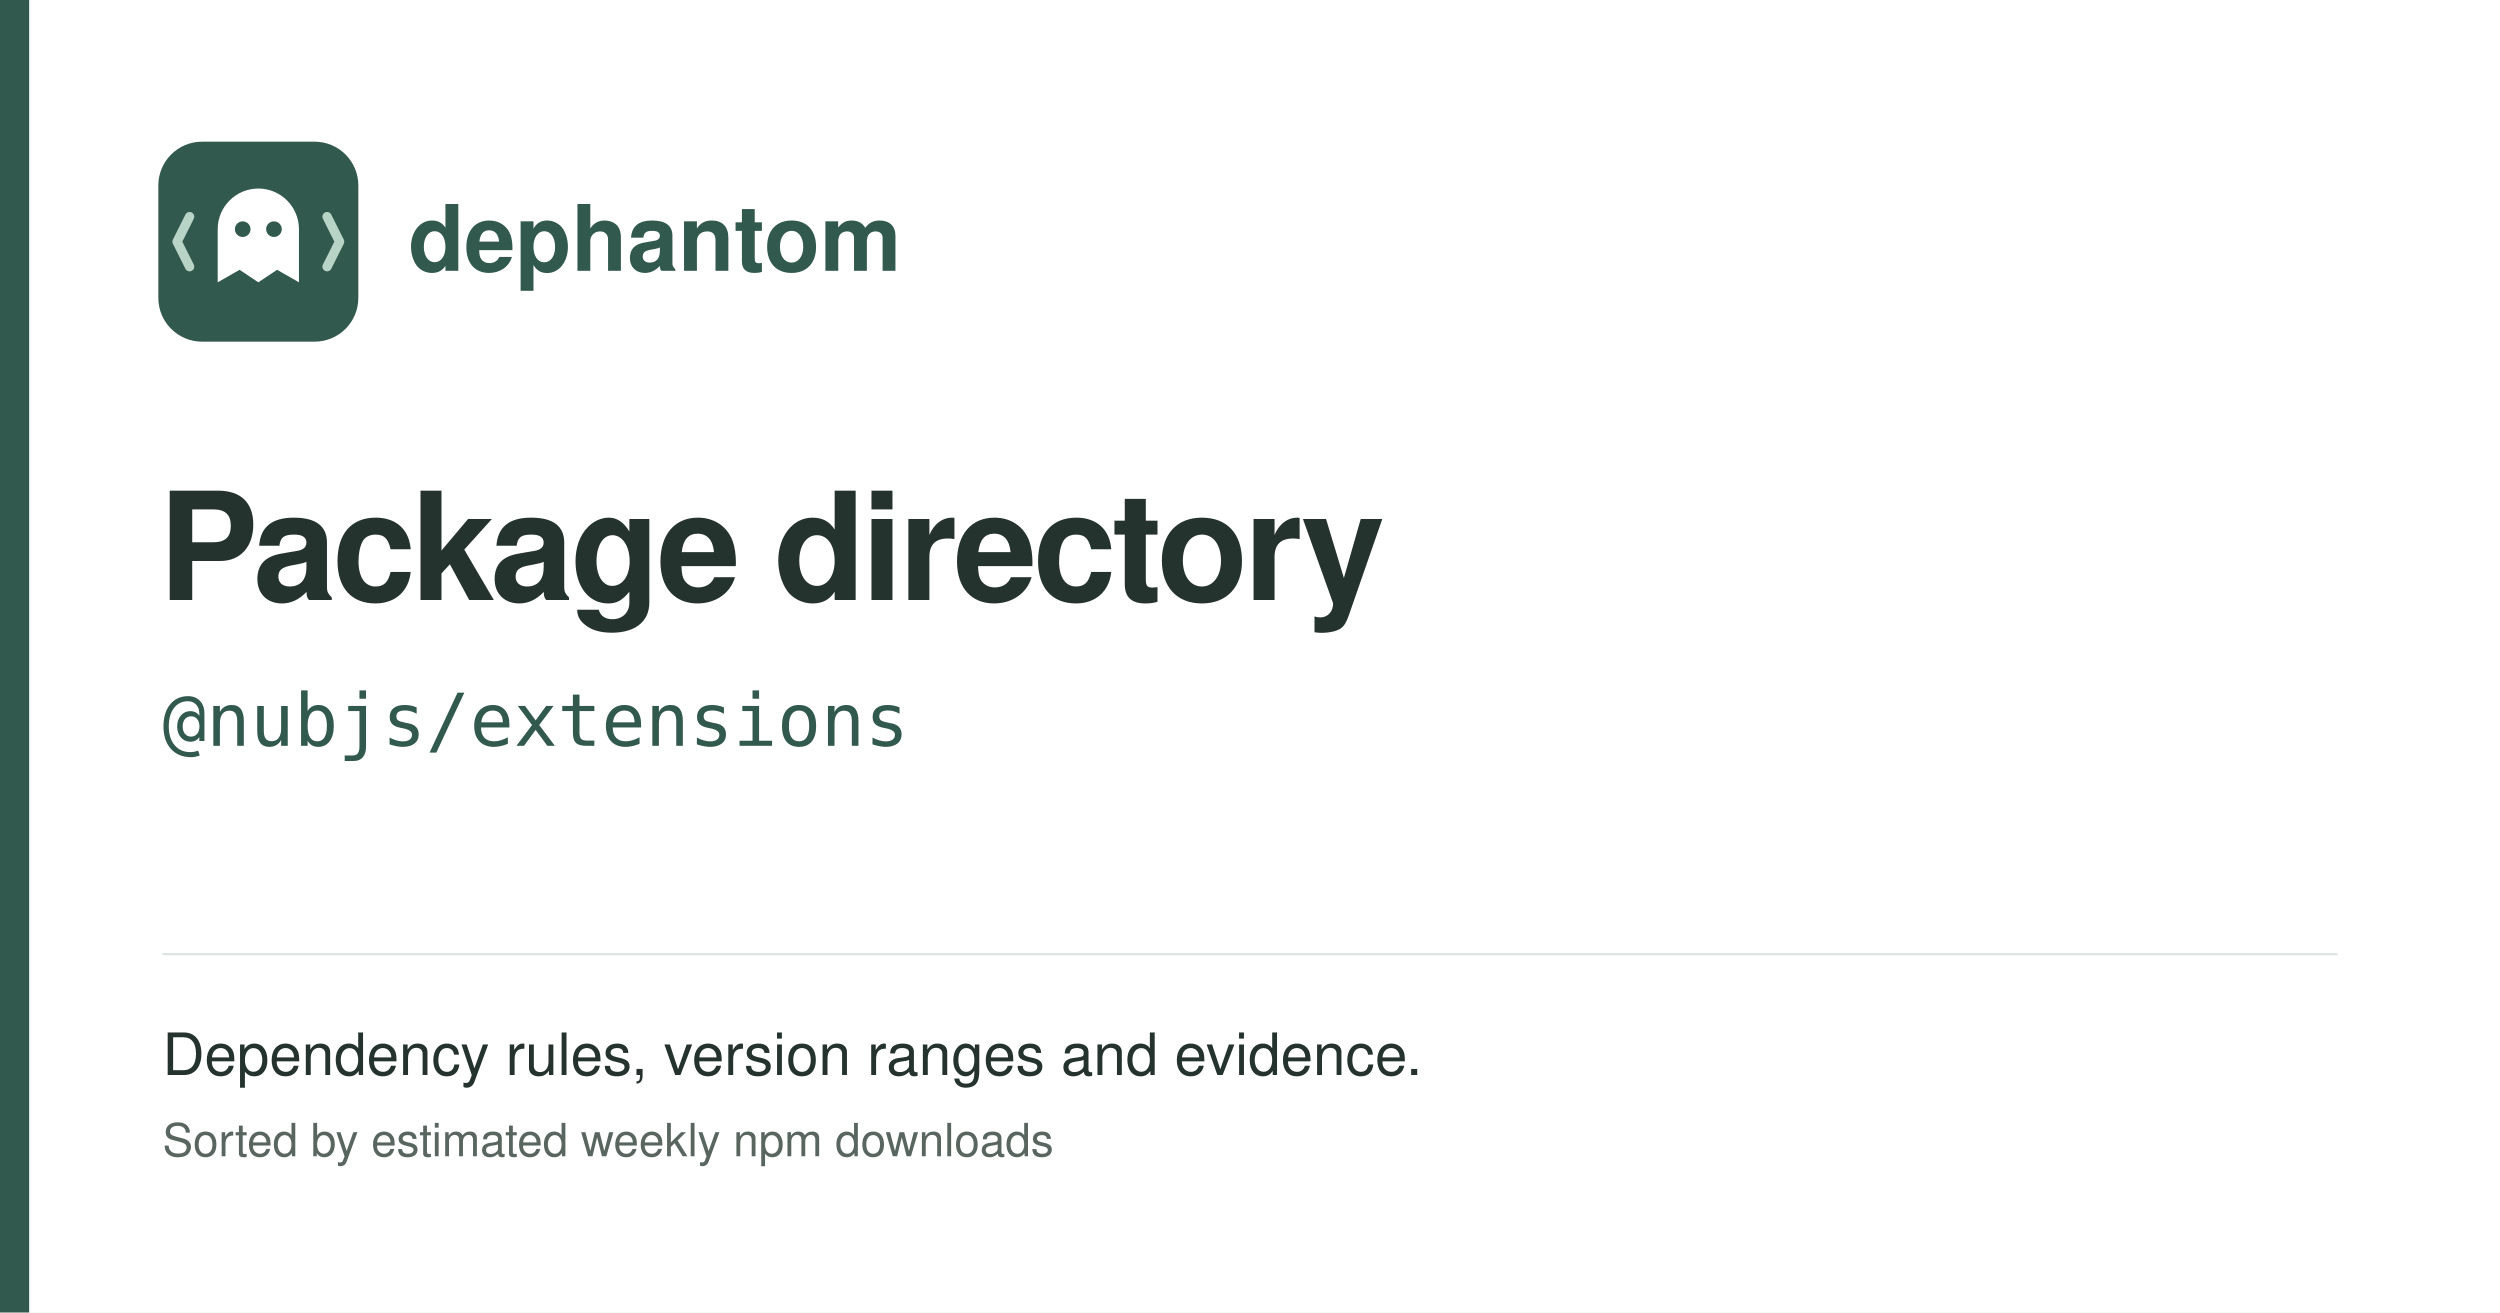
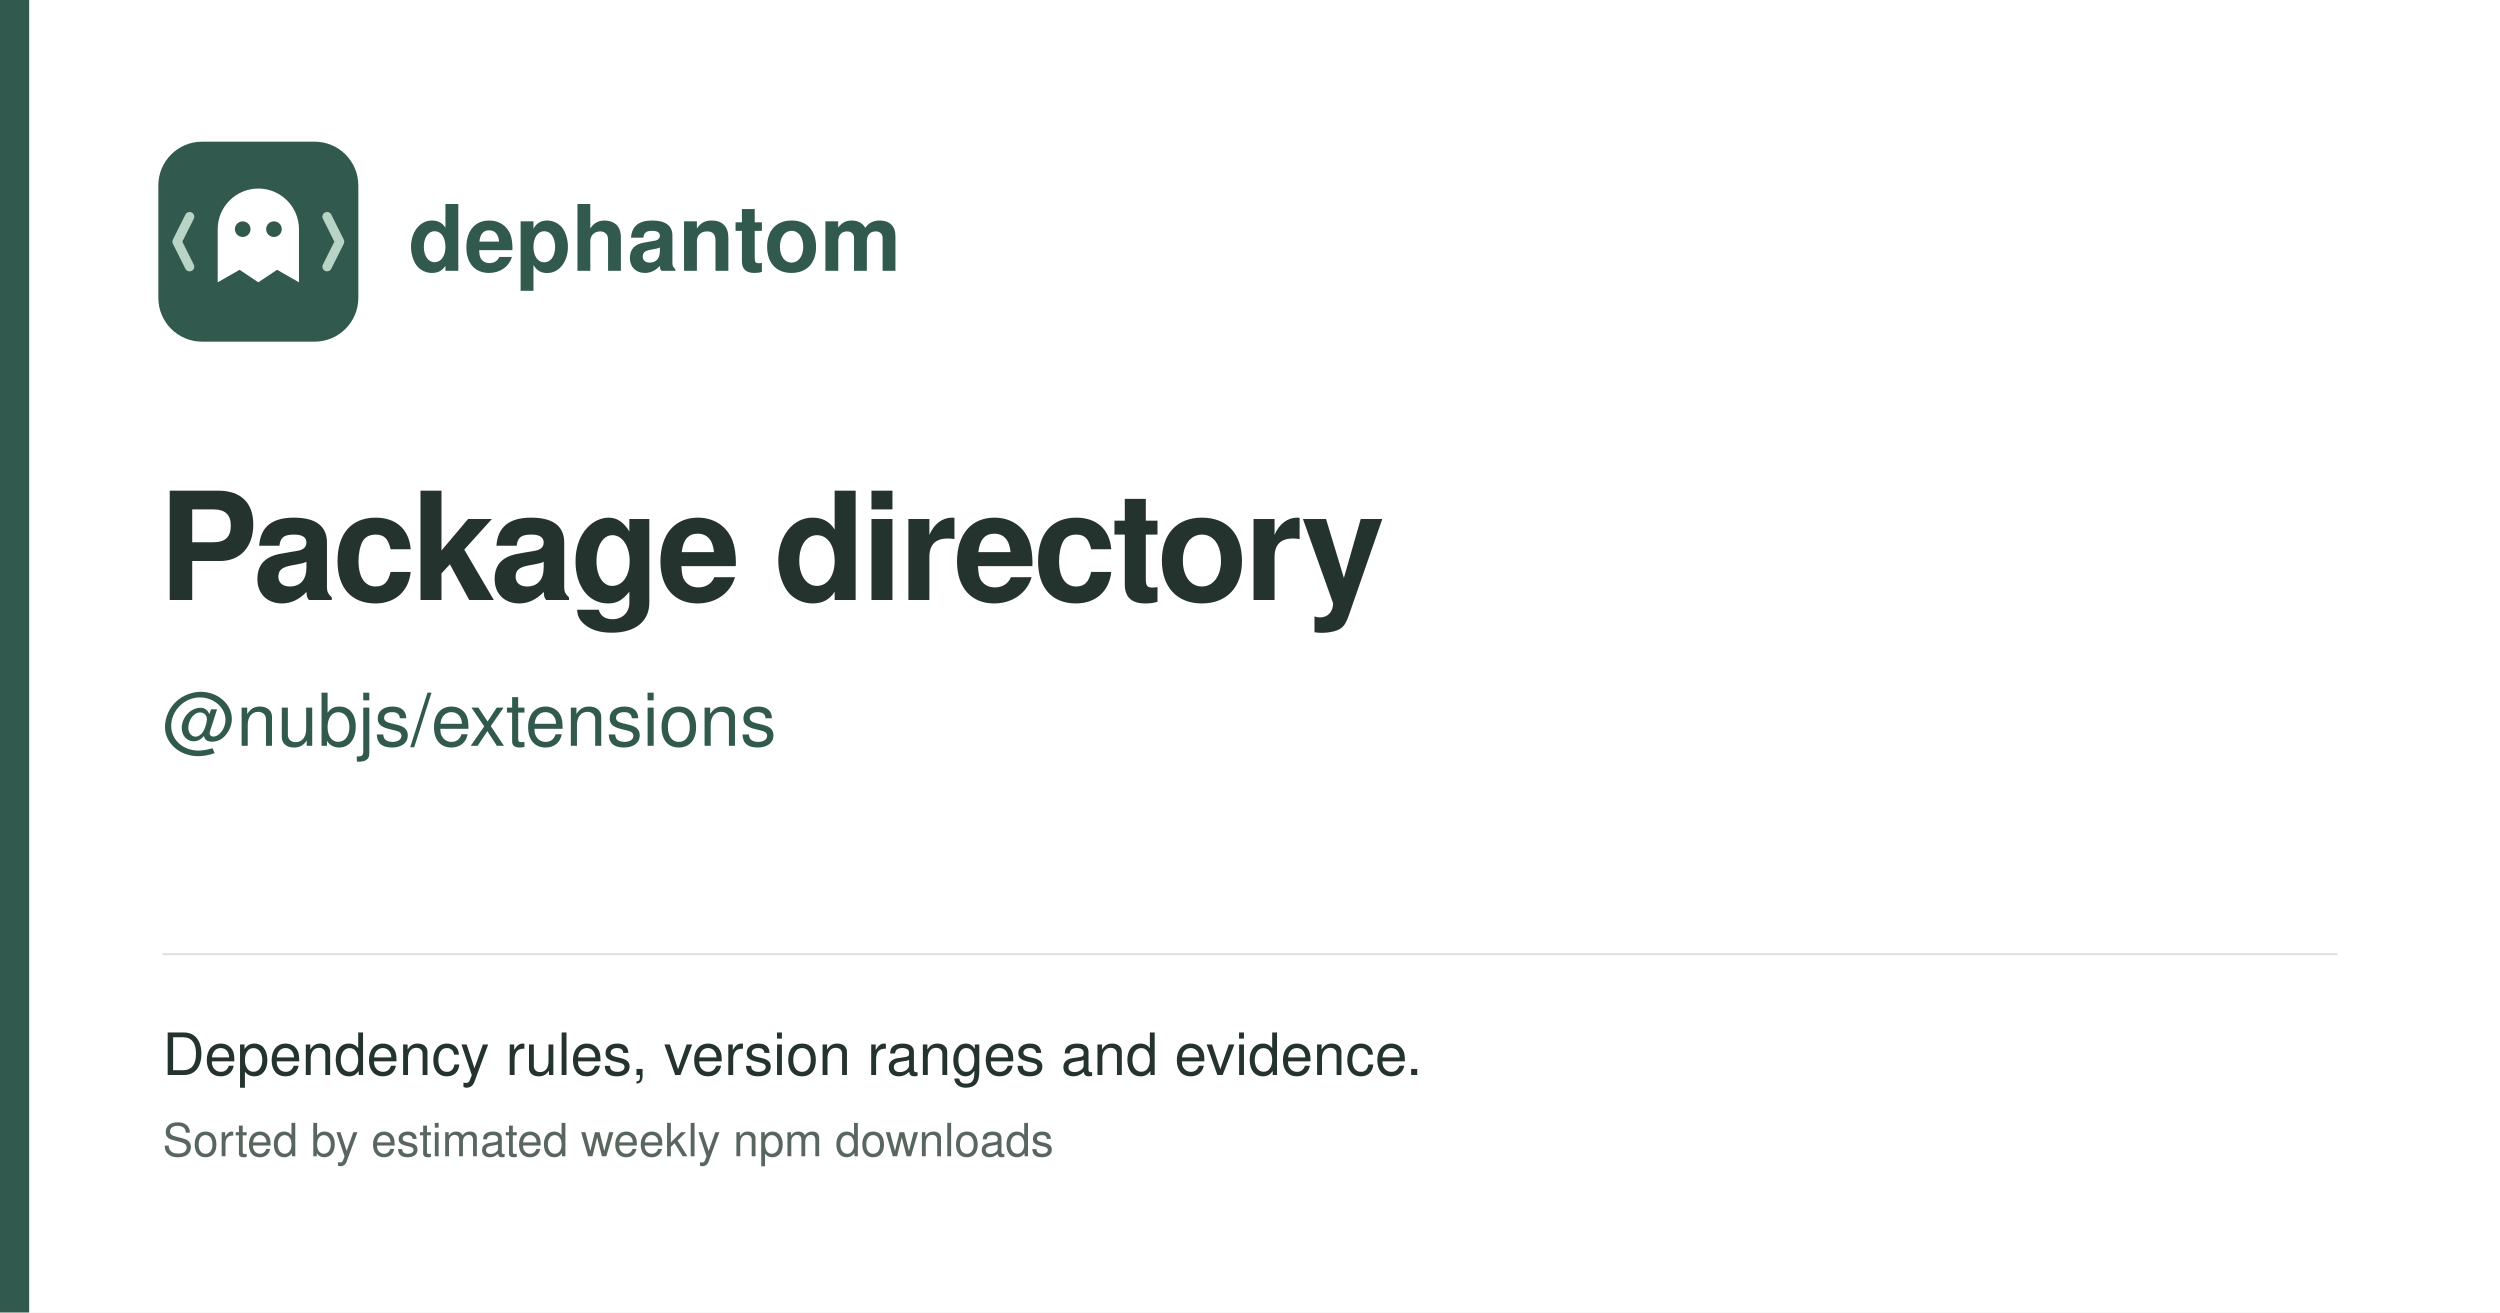
<svg xmlns="http://www.w3.org/2000/svg" width="1200" height="630" viewBox="0 0 1200 630">
  <rect width="1200" height="630" fill="#fff" />
  <rect width="14" height="630" fill="#31594d" />
  <g transform="translate(76 68) scale(1.5)">
    <rect width="64" height="64" rx="14" fill="#31594d" />
    <path d="M19 45V28a13 13 0 0 1 26 0v17l-7-4-6 4-6-4z" fill="#fff" />
    <path d="m10 24-4 8 4 8m44-16 4 8-4 8" fill="none" stroke="#b8d4c6" stroke-width="3" stroke-linecap="round" stroke-linejoin="round" />
    <circle cx="27" cy="28" r="2.5" fill="#31594d" />
    <circle cx="37" cy="28" r="2.5" fill="#31594d" />
  </g>
  <text x="196" y="130" font-family="Helvetica,Arial,sans-serif" font-weight="bold" font-size="44" fill="#31594d">dephantom</text>
  <text x="76" y="288" font-family="Helvetica,Arial,sans-serif" font-size="72" font-weight="bold" letter-spacing="-2" fill="#25332e">Package directory</text>
-   <text x="78" y="358" font-family="Menlo,Consolas,monospace" font-size="35" fill="#31594d">@nubjs/extensions</text>
+   <text x="78" y="358" font-family="Helvetica,Arial,sans-serif" font-size="35" fill="#31594d">@nubjs/extensions</text>
  <path d="M78 458h1044" stroke="#dce3df" />
  <text x="78" y="516" font-family="Helvetica,Arial,sans-serif" font-size="28" fill="#25332e">Dependency rules, version ranges and evidence.</text>
  <text x="78" y="555" font-family="Helvetica,Arial,sans-serif" font-size="22" fill="#59665f">Sorted by estimated weekly npm downloads</text>
</svg>
